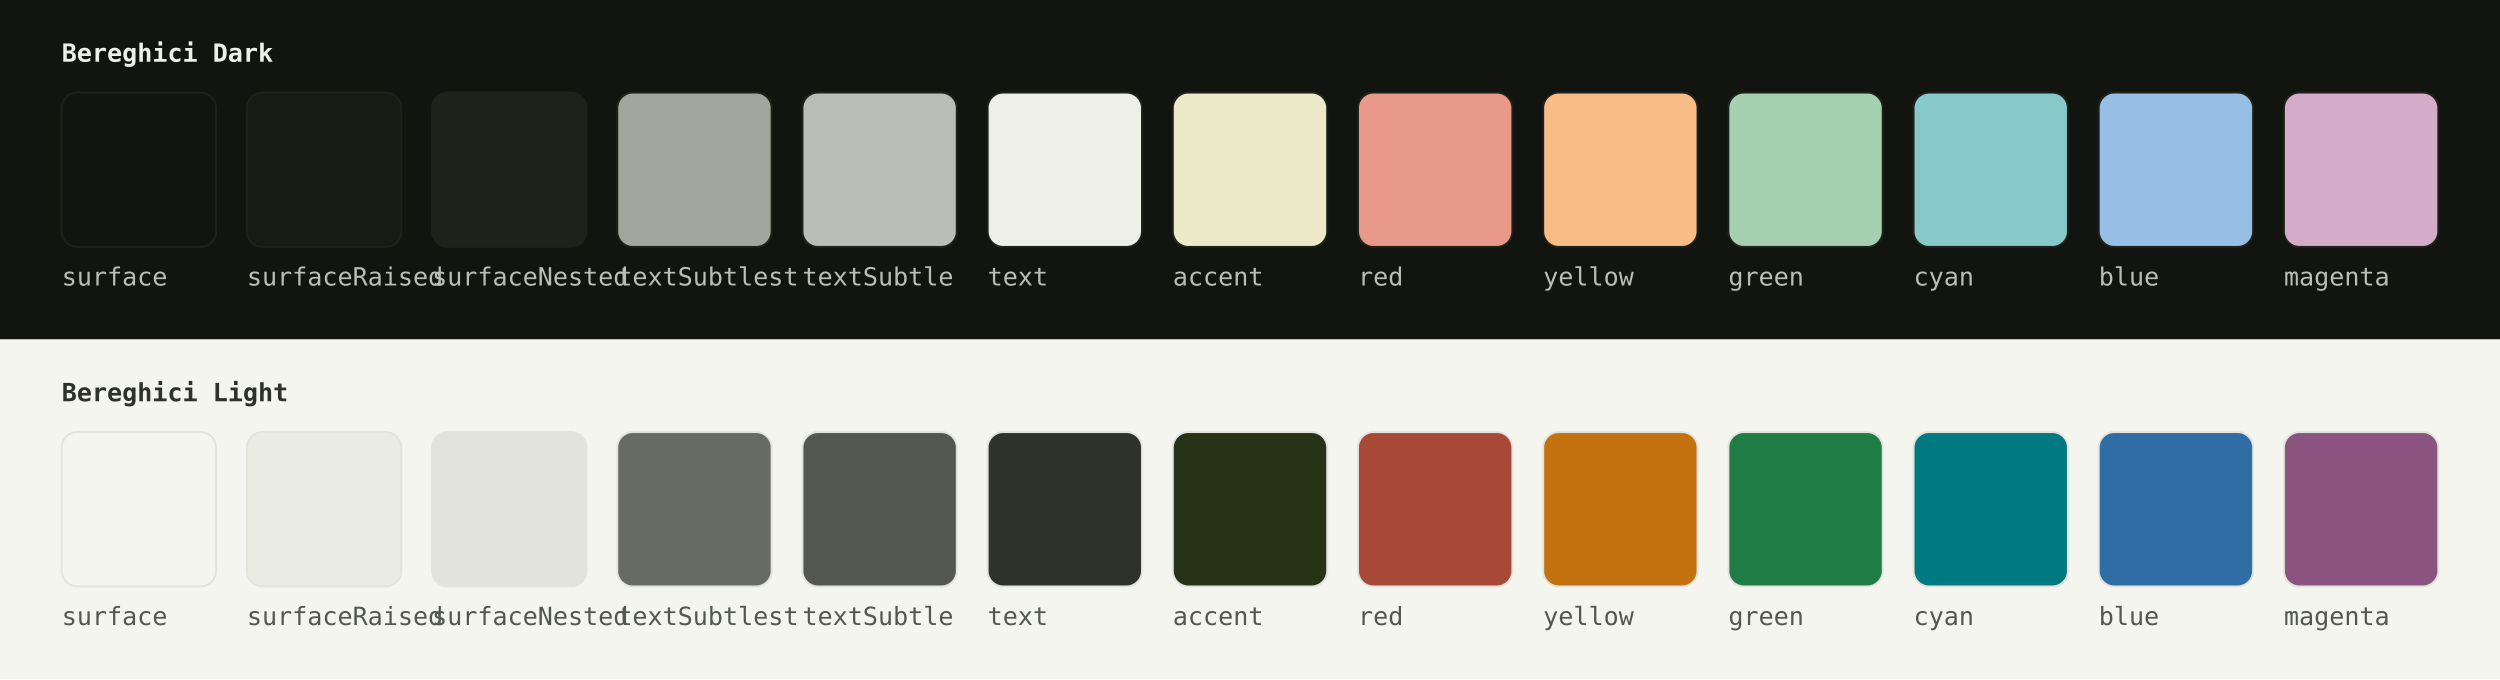
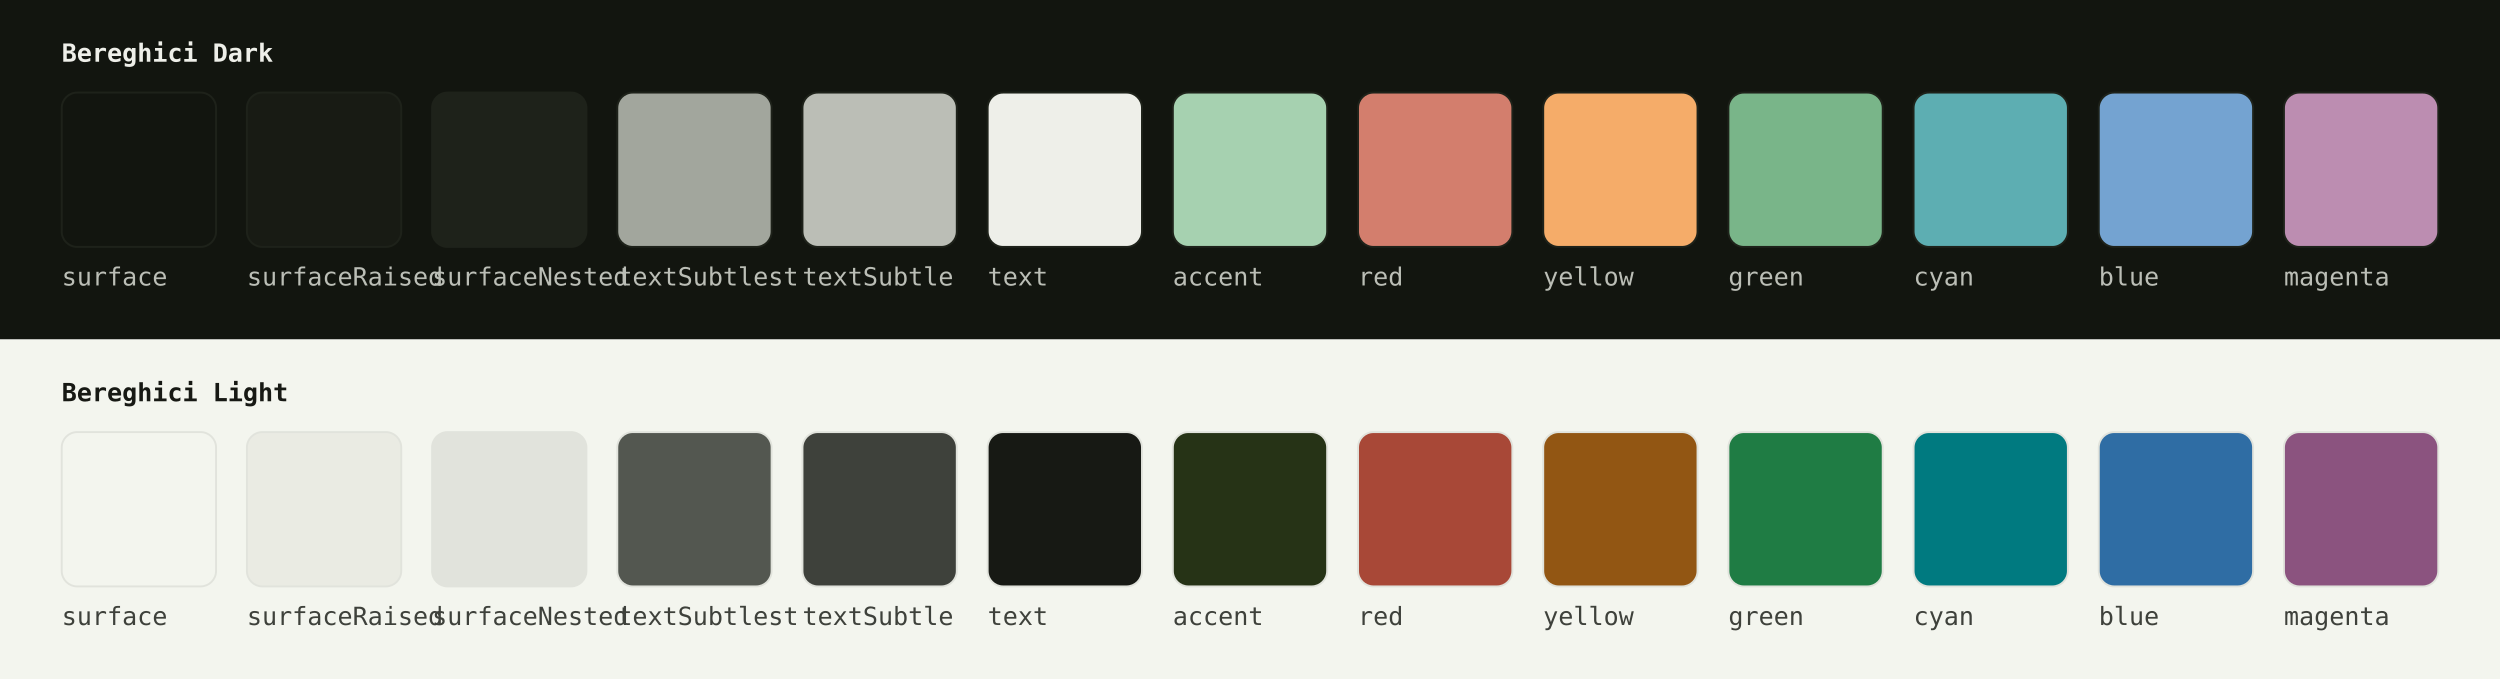
<svg xmlns="http://www.w3.org/2000/svg" width="1296" height="352" viewBox="0 0 1296 352" font-family="ui-monospace, SFMono-Regular, Menlo, monospace" font-size="13">
  <g>
    <rect y="0" width="1296" height="176" fill="#12150f" />
    <text x="32" y="32" fill="#eeefe9" font-weight="600">Bereghici Dark</text>
    <rect x="32" y="48" width="80" height="80" rx="8" fill="#12150f" stroke="#1e221a" />
    <text x="32" y="148" fill="#bbbeb6">surface</text>
    <rect x="128" y="48" width="80" height="80" rx="8" fill="#181b14" stroke="#1e221a" />
    <text x="128" y="148" fill="#bbbeb6">surfaceRaised</text>
    <rect x="224" y="48" width="80" height="80" rx="8" fill="#1e221a" stroke="#1e221a" />
    <text x="224" y="148" fill="#bbbeb6">surfaceNested</text>
    <rect x="320" y="48" width="80" height="80" rx="8" fill="#a2a69d" stroke="#1e221a" />
    <text x="320" y="148" fill="#bbbeb6">textSubtlest</text>
    <rect x="416" y="48" width="80" height="80" rx="8" fill="#bbbeb6" stroke="#1e221a" />
    <text x="416" y="148" fill="#bbbeb6">textSubtle</text>
    <rect x="512" y="48" width="80" height="80" rx="8" fill="#eeefe9" stroke="#1e221a" />
    <text x="512" y="148" fill="#bbbeb6">text</text>
-     <rect x="608" y="48" width="80" height="80" rx="8" fill="#eceac9" stroke="#1e221a" />
+     <rect x="608" y="48" width="80" height="80" rx="8" fill="#a6d1b0" stroke="#1e221a" />
    <text x="608" y="148" fill="#bbbeb6">accent</text>
-     <rect x="704" y="48" width="80" height="80" rx="8" fill="#e99989" stroke="#1e221a" />
+     <rect x="704" y="48" width="80" height="80" rx="8" fill="#d37e6d" stroke="#1e221a" />
    <text x="704" y="148" fill="#bbbeb6">red</text>
-     <rect x="800" y="48" width="80" height="80" rx="8" fill="#fabc86" stroke="#1e221a" />
+     <rect x="800" y="48" width="80" height="80" rx="8" fill="#f5ac69" stroke="#1e221a" />
    <text x="800" y="148" fill="#bbbeb6">yellow</text>
-     <rect x="896" y="48" width="80" height="80" rx="8" fill="#a6d1b0" stroke="#1e221a" />
+     <rect x="896" y="48" width="80" height="80" rx="8" fill="#79b589" stroke="#1e221a" />
    <text x="896" y="148" fill="#bbbeb6">green</text>
-     <rect x="992" y="48" width="80" height="80" rx="8" fill="#87c8cb" stroke="#1e221a" />
+     <rect x="992" y="48" width="80" height="80" rx="8" fill="#5daeb2" stroke="#1e221a" />
    <text x="992" y="148" fill="#bbbeb6">cyan</text>
-     <rect x="1088" y="48" width="80" height="80" rx="8" fill="#97bfe6" stroke="#1e221a" />
+     <rect x="1088" y="48" width="80" height="80" rx="8" fill="#74a3d1" stroke="#1e221a" />
    <text x="1088" y="148" fill="#bbbeb6">blue</text>
-     <rect x="1184" y="48" width="80" height="80" rx="8" fill="#d4acca" stroke="#1e221a" />
+     <rect x="1184" y="48" width="80" height="80" rx="8" fill="#bc8db1" stroke="#1e221a" />
    <text x="1184" y="148" fill="#bbbeb6">magenta</text>
  </g>
  <g>
    <rect y="176" width="1296" height="176" fill="#f3f5ee" />
-     <text x="32" y="208" fill="#2e3229" font-weight="600">Bereghici Light</text>
+     <text x="32" y="208" fill="#171914" font-weight="600">Bereghici Light</text>
    <rect x="32" y="224" width="80" height="80" rx="8" fill="#f3f5ee" stroke="#e1e3dc" />
-     <text x="32" y="324" fill="#535750">surface</text>
+     <text x="32" y="324" fill="#3e413b">surface</text>
    <rect x="128" y="224" width="80" height="80" rx="8" fill="#eaebe3" stroke="#e1e3dc" />
-     <text x="128" y="324" fill="#535750">surfaceRaised</text>
+     <text x="128" y="324" fill="#3e413b">surfaceRaised</text>
    <rect x="224" y="224" width="80" height="80" rx="8" fill="#e1e3dc" stroke="#e1e3dc" />
-     <text x="224" y="324" fill="#535750">surfaceNested</text>
-     <rect x="320" y="224" width="80" height="80" rx="8" fill="#686a64" stroke="#e1e3dc" />
-     <text x="320" y="324" fill="#535750">textSubtlest</text>
-     <rect x="416" y="224" width="80" height="80" rx="8" fill="#535750" stroke="#e1e3dc" />
-     <text x="416" y="324" fill="#535750">textSubtle</text>
-     <rect x="512" y="224" width="80" height="80" rx="8" fill="#2e3229" stroke="#e1e3dc" />
-     <text x="512" y="324" fill="#535750">text</text>
+     <text x="224" y="324" fill="#3e413b">surfaceNested</text>
+     <rect x="320" y="224" width="80" height="80" rx="8" fill="#535750" stroke="#e1e3dc" />
+     <text x="320" y="324" fill="#3e413b">textSubtlest</text>
+     <rect x="416" y="224" width="80" height="80" rx="8" fill="#3e413b" stroke="#e1e3dc" />
+     <text x="416" y="324" fill="#3e413b">textSubtle</text>
+     <rect x="512" y="224" width="80" height="80" rx="8" fill="#171914" stroke="#e1e3dc" />
+     <text x="512" y="324" fill="#3e413b">text</text>
    <rect x="608" y="224" width="80" height="80" rx="8" fill="#263316" stroke="#e1e3dc" />
-     <text x="608" y="324" fill="#535750">accent</text>
+     <text x="608" y="324" fill="#3e413b">accent</text>
    <rect x="704" y="224" width="80" height="80" rx="8" fill="#a84837" stroke="#e1e3dc" />
-     <text x="704" y="324" fill="#535750">red</text>
-     <rect x="800" y="224" width="80" height="80" rx="8" fill="#c3720f" stroke="#e1e3dc" />
-     <text x="800" y="324" fill="#535750">yellow</text>
+     <text x="704" y="324" fill="#3e413b">red</text>
+     <rect x="800" y="224" width="80" height="80" rx="8" fill="#925613" stroke="#e1e3dc" />
+     <text x="800" y="324" fill="#3e413b">yellow</text>
    <rect x="896" y="224" width="80" height="80" rx="8" fill="#1f7c44" stroke="#e1e3dc" />
-     <text x="896" y="324" fill="#535750">green</text>
+     <text x="896" y="324" fill="#3e413b">green</text>
    <rect x="992" y="224" width="80" height="80" rx="8" fill="#007a80" stroke="#e1e3dc" />
-     <text x="992" y="324" fill="#535750">cyan</text>
+     <text x="992" y="324" fill="#3e413b">cyan</text>
    <rect x="1088" y="224" width="80" height="80" rx="8" fill="#2f6da4" stroke="#e1e3dc" />
-     <text x="1088" y="324" fill="#535750">blue</text>
+     <text x="1088" y="324" fill="#3e413b">blue</text>
    <rect x="1184" y="224" width="80" height="80" rx="8" fill="#8b537f" stroke="#e1e3dc" />
-     <text x="1184" y="324" fill="#535750">magenta</text>
+     <text x="1184" y="324" fill="#3e413b">magenta</text>
  </g>
</svg>
